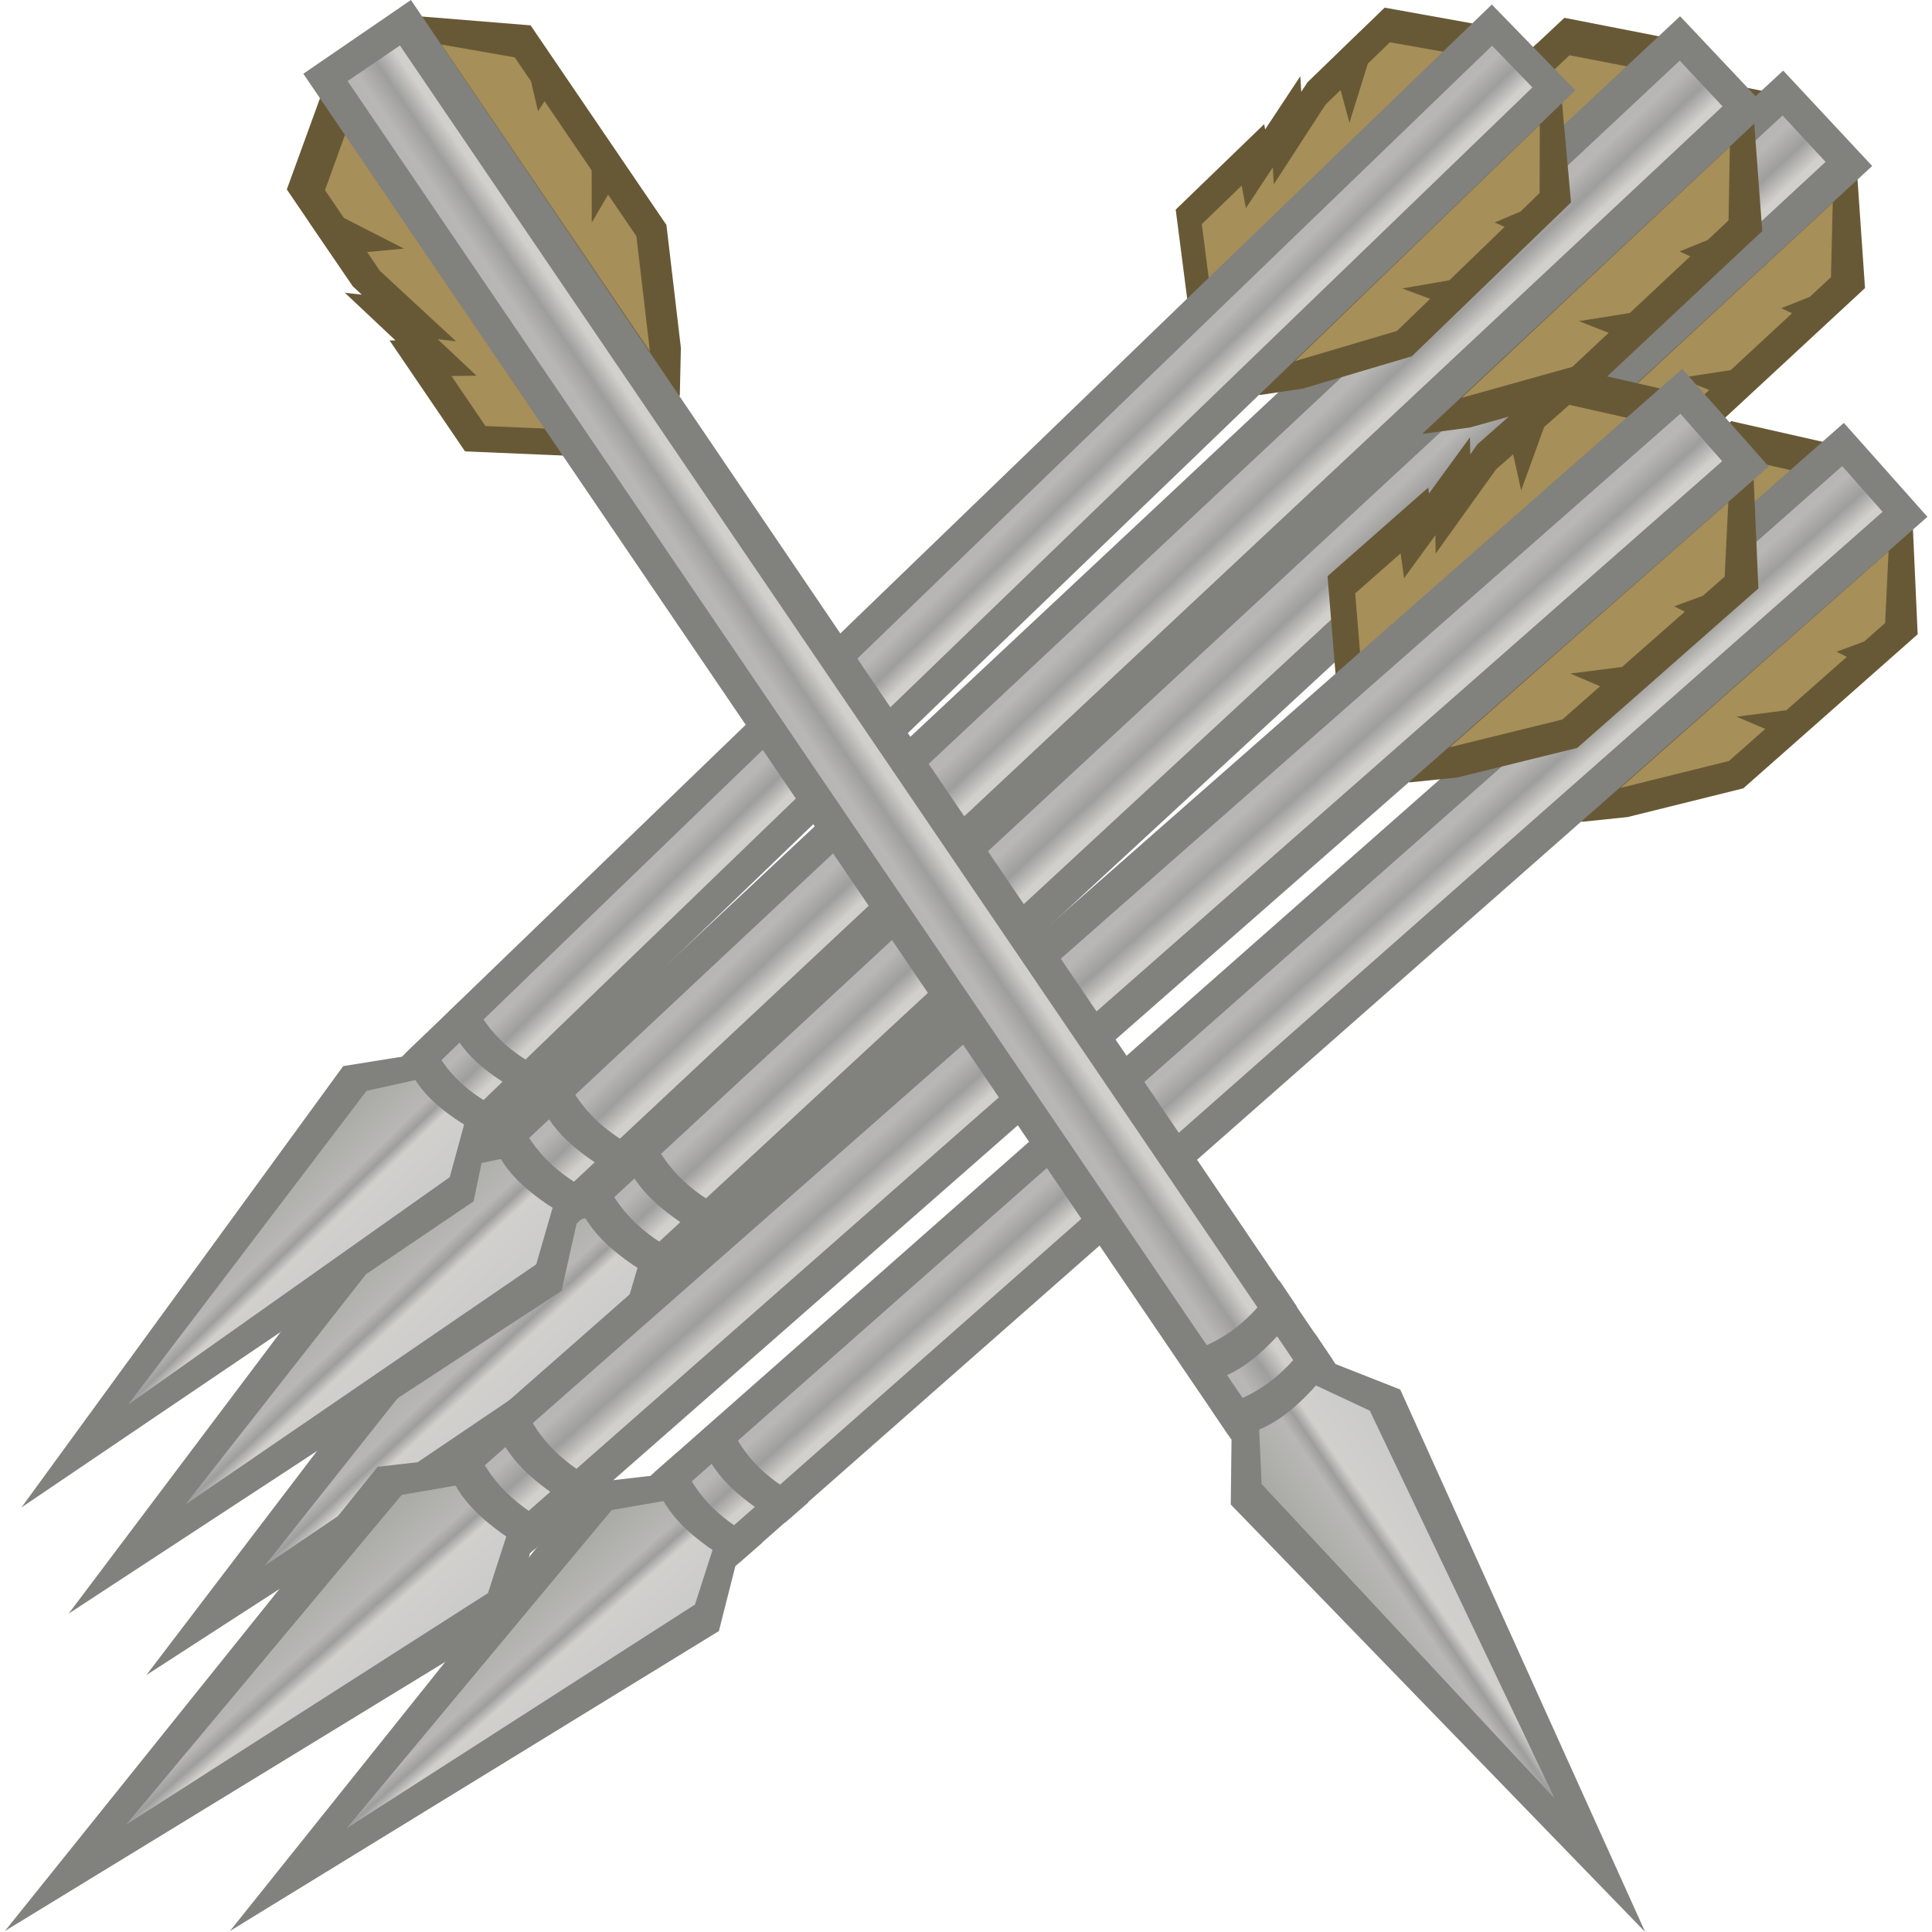
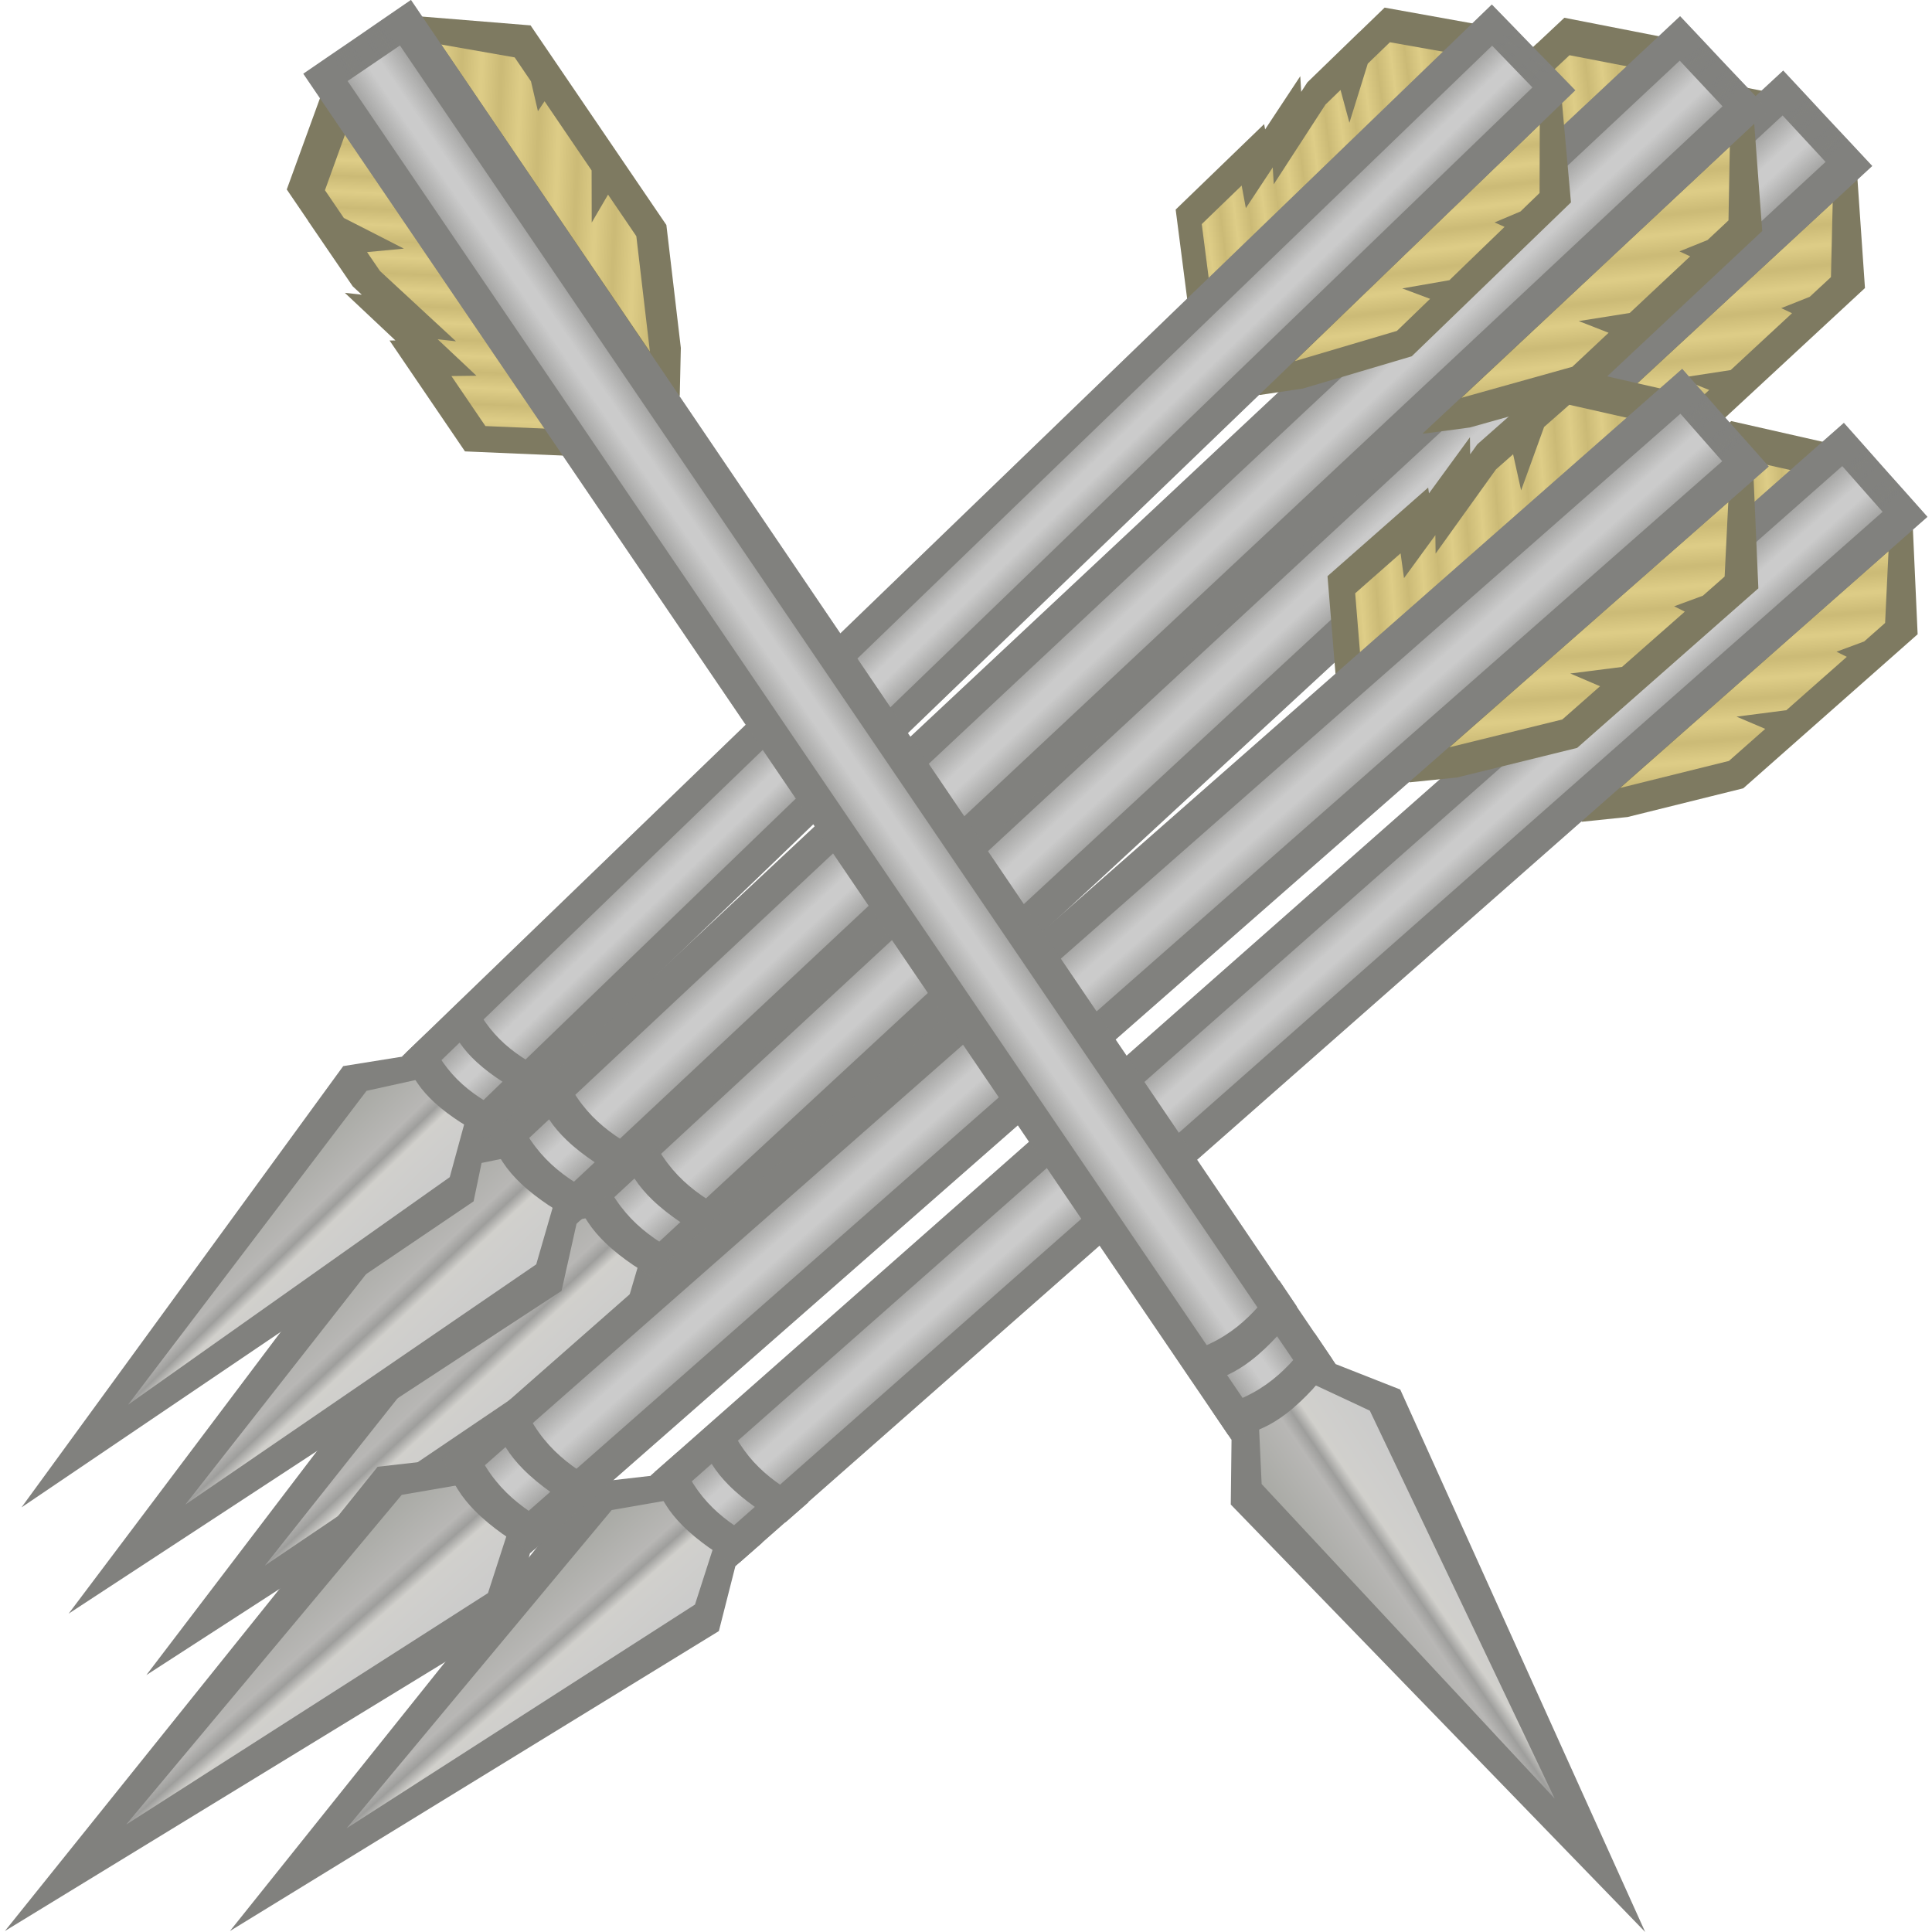
<svg xmlns="http://www.w3.org/2000/svg" xmlns:xlink="http://www.w3.org/1999/xlink" height="500" viewBox="0 0 132.292 132.292" width="500">
-   <linearGradient id="a">
+   <clipPath id="a">
+     <path d="m-521.244 480.024v-56.761l-8.198 15.751.002 7.688 4.47-2.13-4.468 6.603.004 12.791 1.689-.684-1.687 4.368.006 4.432z" />
+   </clipPath>
+   <linearGradient id="b" gradientUnits="userSpaceOnUse" spreadMethod="reflect" x1="-489.282" x2="-491.732" xlink:href="#c" y1="426.533" y2="424.71" />
+   <linearGradient id="c">
+     <stop offset="0" stop-color="#decd87" />
+     <stop offset="1" stop-color="#cbba76" />
+   </linearGradient>
+   <filter id="d" color-interpolation-filters="sRGB" height="1.011" width="1.043" x="-.022" y="-.006">
+     <feGaussianBlur stdDeviation=".165" />
+   </filter>
+   <clipPath id="e">
+     <path d="m-506.233 480.445 12.208-8.852-.003-5.133-4.956-9.038 4.954 2.726-.007-3.497-3.567-15.426 2.137 1.831-1.766-7.939 3.192 2.111-.003-9.249-12.184-9.068z" />
+   </clipPath>
+   <linearGradient id="f" gradientUnits="userSpaceOnUse" spreadMethod="reflect" x1="-489.282" x2="-490.732" xlink:href="#c" y1="426.533" y2="428.481" />
+   <linearGradient id="g" gradientTransform="matrix(-.3313062 .3013872 -.3013872 -.3313062 -2.525202 281.7956)" gradientUnits="userSpaceOnUse" x1="-435.574" x2="-445.243" y1="331.337" y2="331.3">
+     <stop offset="0" stop-color="#81817e" stop-opacity=".5" />
+     <stop offset=".4" stop-color="#81817e" stop-opacity="0" />
+     <stop offset=".6" stop-color="#81817e" stop-opacity="0" />
+     <stop offset="1" stop-color="#81817e" stop-opacity=".5" />
+   </linearGradient>
+   <linearGradient id="h" gradientTransform="matrix(.2097097 -.2095231 -.2095199 -.209713 -286.1758 182.5213)" gradientUnits="userSpaceOnUse" x1="-669.599" x2="-621.904" y1="451.612" y2="403.96">
    <stop offset="0" stop-color="#cbcbcb" />
    <stop offset=".409" stop-color="#d1d0cc" />
    <stop offset=".5" stop-color="#9e9e9c" />
    <stop offset=".595" stop-color="#b8b7b5" />
    <stop offset="1" stop-color="#a9aaa5" />
  </linearGradient>
-   <linearGradient id="b" gradientTransform="matrix(.2097097 -.2095231 -.2095199 -.209713 -286.1758 182.5213)" gradientUnits="userSpaceOnUse" x1="-669.599" x2="-621.904" xlink:href="#a" y1="451.612" y2="403.96" />
-   <linearGradient id="c" gradientTransform="matrix(.2097097 -.2095231 -.2095199 -.209713 -286.1758 182.5213)" gradientUnits="userSpaceOnUse" x1="-361.687" x2="-275.289" xlink:href="#a" y1="459.031" y2="371.934" />
  <g>
-     <use transform="matrix(.1212268 .9560345 -.9560516 .1212247 128.5666 8.487536)" xlink:href="#d" />
-     <use transform="matrix(.1494443 .9887701 -.9887701 .1494443 123.9918 -16.45783)" xlink:href="#d" />
-     <use transform="matrix(.1241392 .9922648 -.9922648 .1241392 117.6173 4.02222)" xlink:href="#d" />
-     <use transform="matrix(.1534413 .9779816 -.9779843 .1534409 116.793 -19.97774)" xlink:href="#d" />
-     <use transform="matrix(.1560401 .9039066 -.9039185 .1560381 103.474 -19.25198)" xlink:href="#d" />
-     <g id="d" stroke-width="2.233" transform="matrix(-.370412 .2517796 -.2517796 -.370412 -42.75729 310.9787)">
-       <g transform="translate(0 -3.00343)">
-         <path d="m-534.187 474.761 12.951 10.434 5.309.034v-70.095h-5.309l-4.232 5.931-8.736 16.785z" fill="#685936" />
-         <path d="m-521.244 480.024v-56.761l-8.198 15.751.002 7.688 4.47-2.13-4.468 6.603.004 12.791 1.689-.684-1.687 4.368.006 4.432z" fill="#a68f58" />
-         <path d="m-510.997 485.195h7.559l14.178-10.226-.004-5.816.014.008-.025-12.109-.424-1.836 1.982 1.699-2.307-10.373.748.494-.006-20.502-21.707-16.156z" fill="#685936" />
-         <path d="m-506.233 480.445 12.208-8.852-.003-5.133-4.956-9.038 4.954 2.726-.007-3.497-3.567-15.426 2.137 1.831-1.766-7.939 3.192 2.111-.003-9.249-12.184-9.068z" fill="#a68f58" />
+     <use transform="matrix(.1212268 .9560345 -.9560516 .1212247 128.5666 8.487536)" xlink:href="#i" />
+     <use transform="matrix(.1494443 .9887701 -.9887701 .1494443 123.9918 -16.45783)" xlink:href="#i" />
+     <use transform="matrix(.1241392 .9922648 -.9922648 .1241392 117.6173 4.02222)" xlink:href="#i" />
+     <use transform="matrix(.1534413 .9779816 -.9779843 .1534409 116.793 -19.97774)" xlink:href="#i" />
+     <use transform="matrix(.1560401 .9039066 -.9039185 .1560381 103.474 -19.25198)" xlink:href="#i" />
+     <g id="i" stroke-width="2.233" transform="matrix(-.370412 .2517796 -.2517796 -.370412 -42.75729 310.9787)">
+       <g stroke-width="2.233" transform="matrix(1 .00000644 -.00000644 1 .011707 -3.000102)">
+         <path d="m-534.187 474.761 12.951 10.434 5.309.034v-70.095h-5.309l-4.232 5.931-8.736 16.785z" fill="#7e7a61" transform="translate(.000008)" />
+         <g clip-path="url(#a)">
+           <path d="m-534.187 474.761 12.951 10.434 5.309.034v-70.095h-5.309l-4.232 5.931-8.736 16.785z" fill="url(#b)" filter="url(#d)" />
+         </g>
+         <path d="m-510.997 485.195h7.559l14.178-10.226-.004-5.816.014.008-.025-12.109-.424-1.836 1.982 1.699-2.307-10.373.748.494-.006-20.502-21.707-16.156z" fill="#7e7a61" transform="translate(.000008)" />
+         <g clip-path="url(#e)">
+           <path d="m-510.997 485.195h7.559l14.178-10.226-.004-5.816.014.008-.025-12.109-.424-1.836 1.982 1.699-2.307-10.373.748.494-.006-20.502-21.707-16.156z" fill="url(#f)" filter="url(#d)" />
+         </g>
      </g>
-       <g transform="translate(-.017374 -3.63513)">
-         <path d="m-504.036 240.337-7.194.066-7.257.066-8.395-12.303 15.651-89.639 15.66 89.665z" fill="#81817e" />
-         <path d="m-521.219 228.109 9.962-64.919 10.024 64.937-5.294 8.611-4.755.043-4.755.043z" fill="url(#b)" />
+       <g stroke-width="2.233" transform="matrix(1 .00000643 -.00000643 1 -.016459 -3.631839)">
+         <path d="m-504.036 240.337-7.194.066-7.257.066-8.395-12.303 15.651-89.639 15.66 89.665z" fill="#81817e" stroke-width="1" />
+         <path d="m-521.219 228.109 9.962-64.919 10.024 64.937-5.294 8.611-4.755.043-4.755.043z" fill="url(#h)" stroke-width="1" />
      </g>
-       <g transform="matrix(.9999929 -.00377905 .00377905 .9999929 -71.93569 60.7617)">
-         <path d="m-449.621 170.851-1.28 251.935 19.944-0.0.996-252.44-4.376-1.132-10.952.648z" fill="#81817e" />
-         <path d="m-444.612 169.674-.969 248.328 9.674.037.948-246.718.02-2.242-4.836.298z" fill="url(#c)" />
-         <path d="m-439.178 168.864c-1.83.098-3.662.41-5.434.811-1.757.398-5.013 2.023-5.013 2.023l-.043 4.827c6.609-2.269 11.836-3.449 19.66-.505l.043-4.827c-1.362-.579-3.199-1.809-4.975-2.114-1.393-.239-2.815-.291-4.238-.215zm-.088 9.74c-1.83.098-3.662.41-5.434.811-1.757.398-5.013 2.023-5.013 2.023l-.043 4.827c6.609-2.269 11.836-3.449 19.66-.505l.043-4.827c-1.362-.579-3.199-1.809-4.975-2.114-1.393-.239-2.815-.292-4.238-.215z" fill="#81817e" />
+       <g stroke-width="2.233" transform="matrix(.9999929 -.00377262 .00377262 .9999929 -71.93521 60.76453)">
+         <path d="m-449.621 170.851-1.28 251.935 19.944-0.0.996-252.44-4.376-1.132-10.952.648z" fill="#81817e" stroke-width="1" />
+         <path d="m-444.612 169.674-.969 248.328 9.674.037.948-246.718.02-2.242-4.836.298z" fill="#cbcbcb" stroke-width="1" />
+         <path d="m94.945 89.681-75.506-83.854-6.608 6.011 75.752 83.935 1.791-.944 3.433-3.515z" fill="url(#g)" stroke-width=".448" transform="matrix(-1.651593 -1.502443 1.502443 -1.651593 -427.5524 461.6175)" />
+         <path d="m-439.178 168.864c-1.83.098-3.662.41-5.434.811-1.757.398-5.013 2.023-5.013 2.023l-.043 4.827c6.609-2.269 11.836-3.449 19.66-.505l.043-4.827c-1.362-.579-3.199-1.809-4.975-2.114-1.393-.239-2.815-.291-4.238-.215zm-.088 9.74c-1.83.098-3.662.41-5.434.811-1.757.398-5.013 2.023-5.013 2.023l-.043 4.827c6.609-2.269 11.836-3.449 19.66-.505l.043-4.827c-1.362-.579-3.199-1.809-4.975-2.114-1.393-.239-2.815-.292-4.238-.215z" fill="#81817e" stroke-width=".265" />
      </g>
    </g>
  </g>
</svg>
